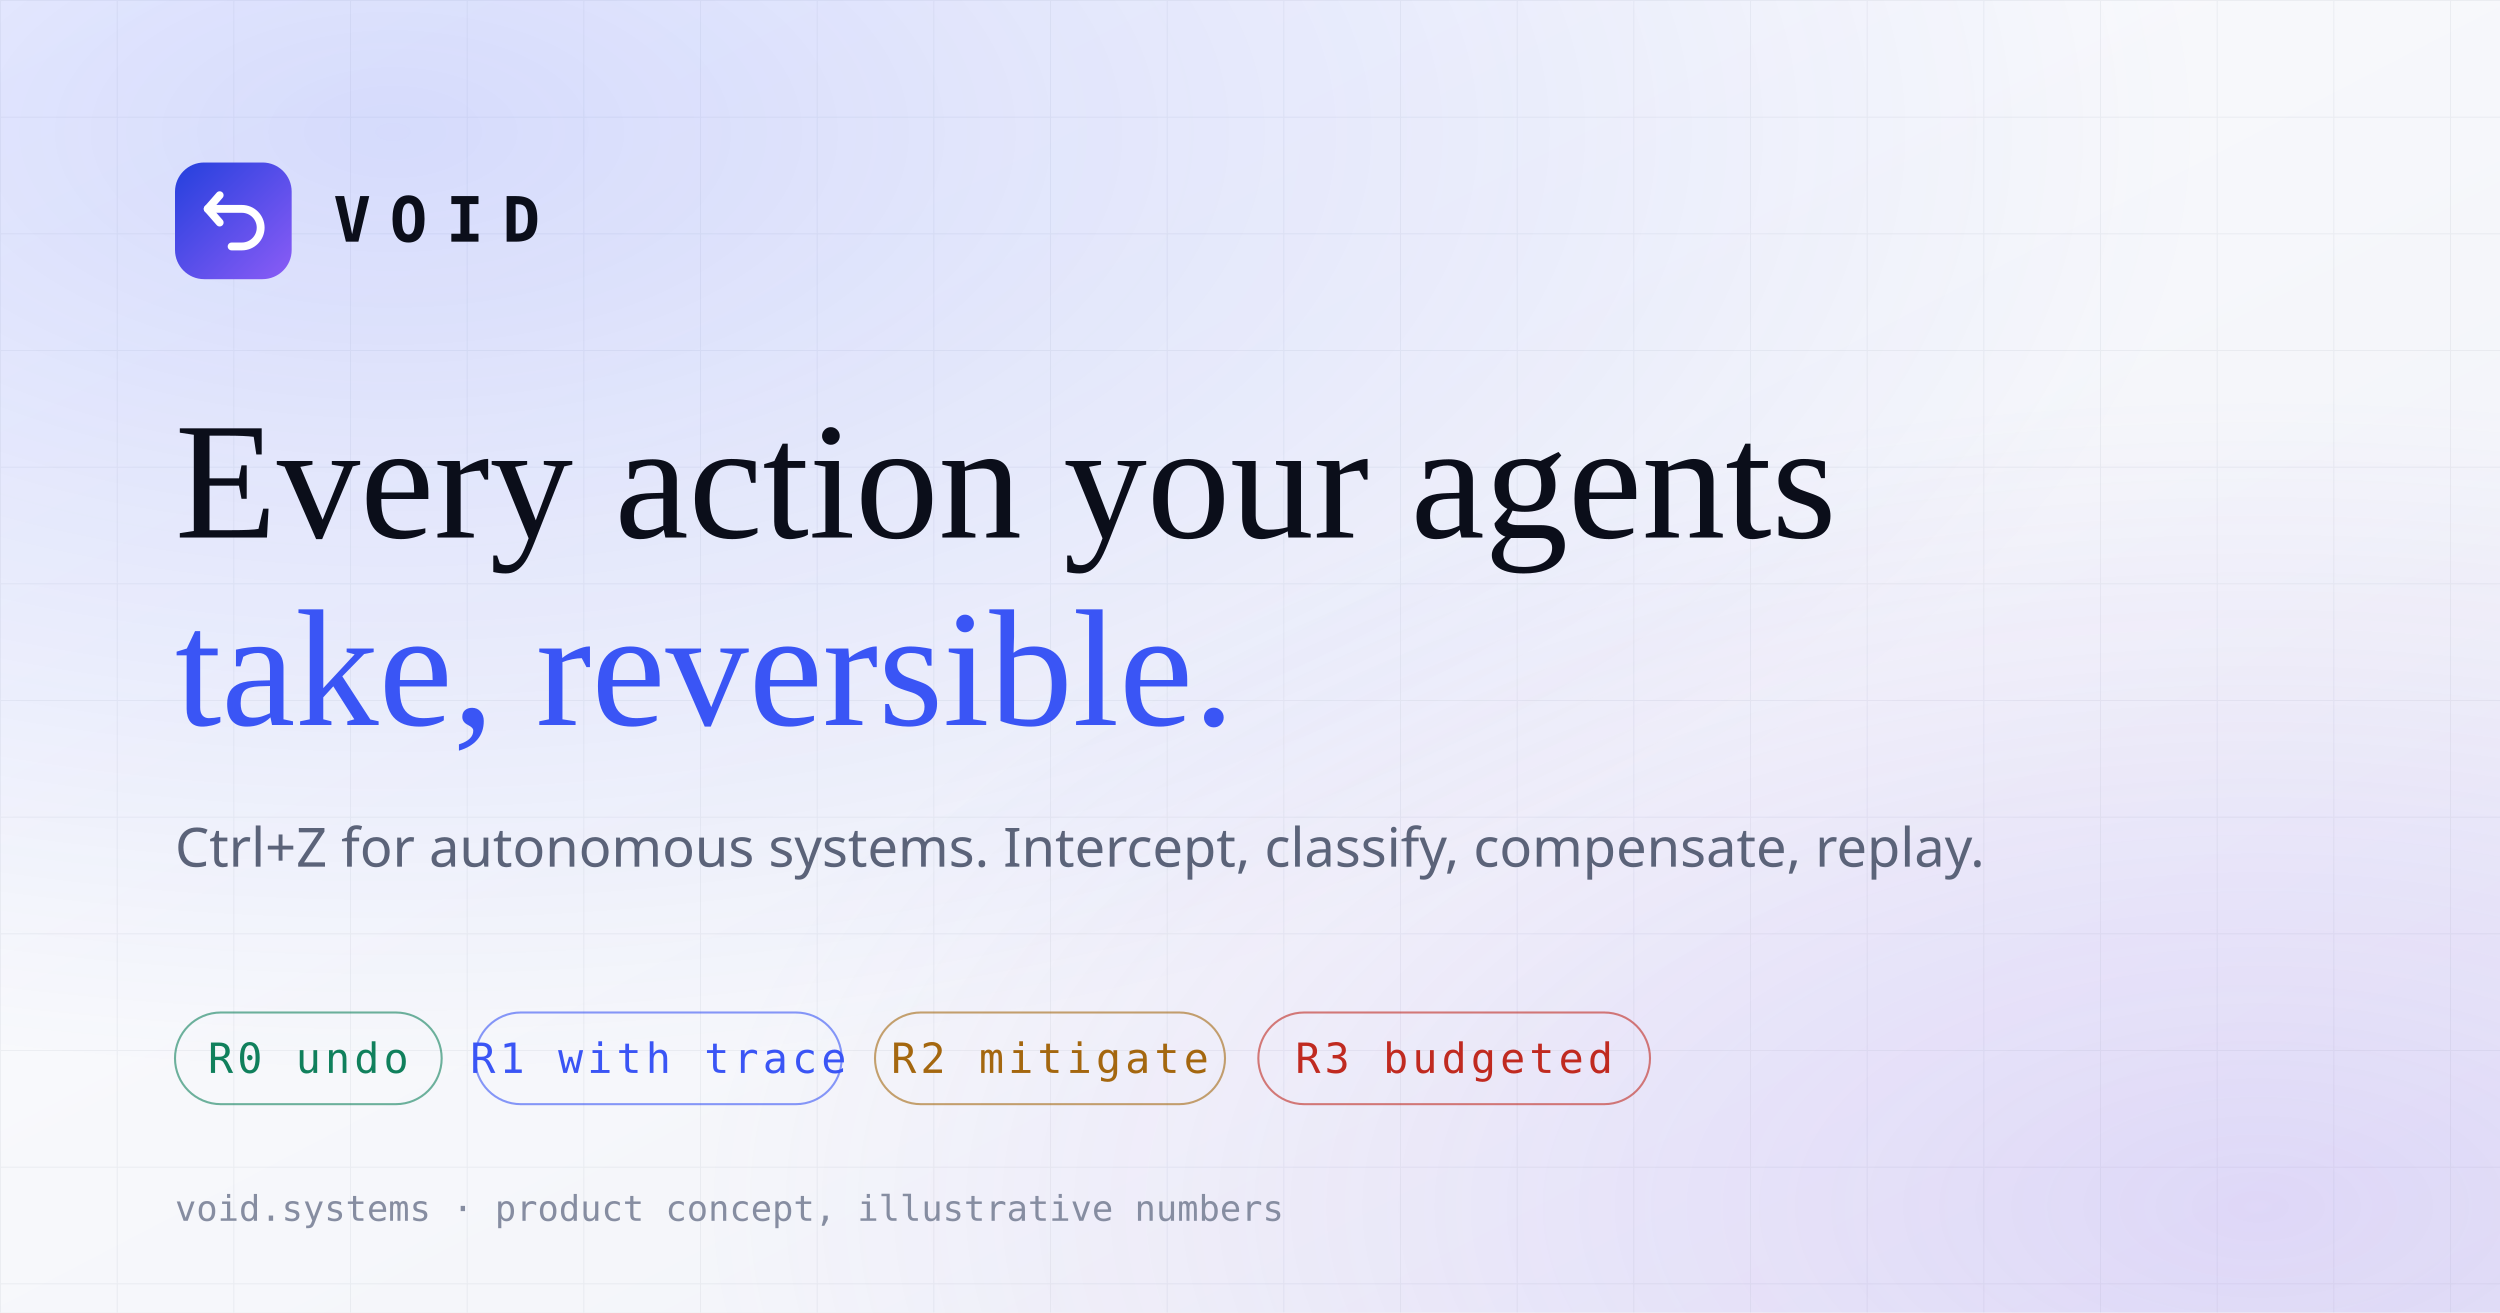
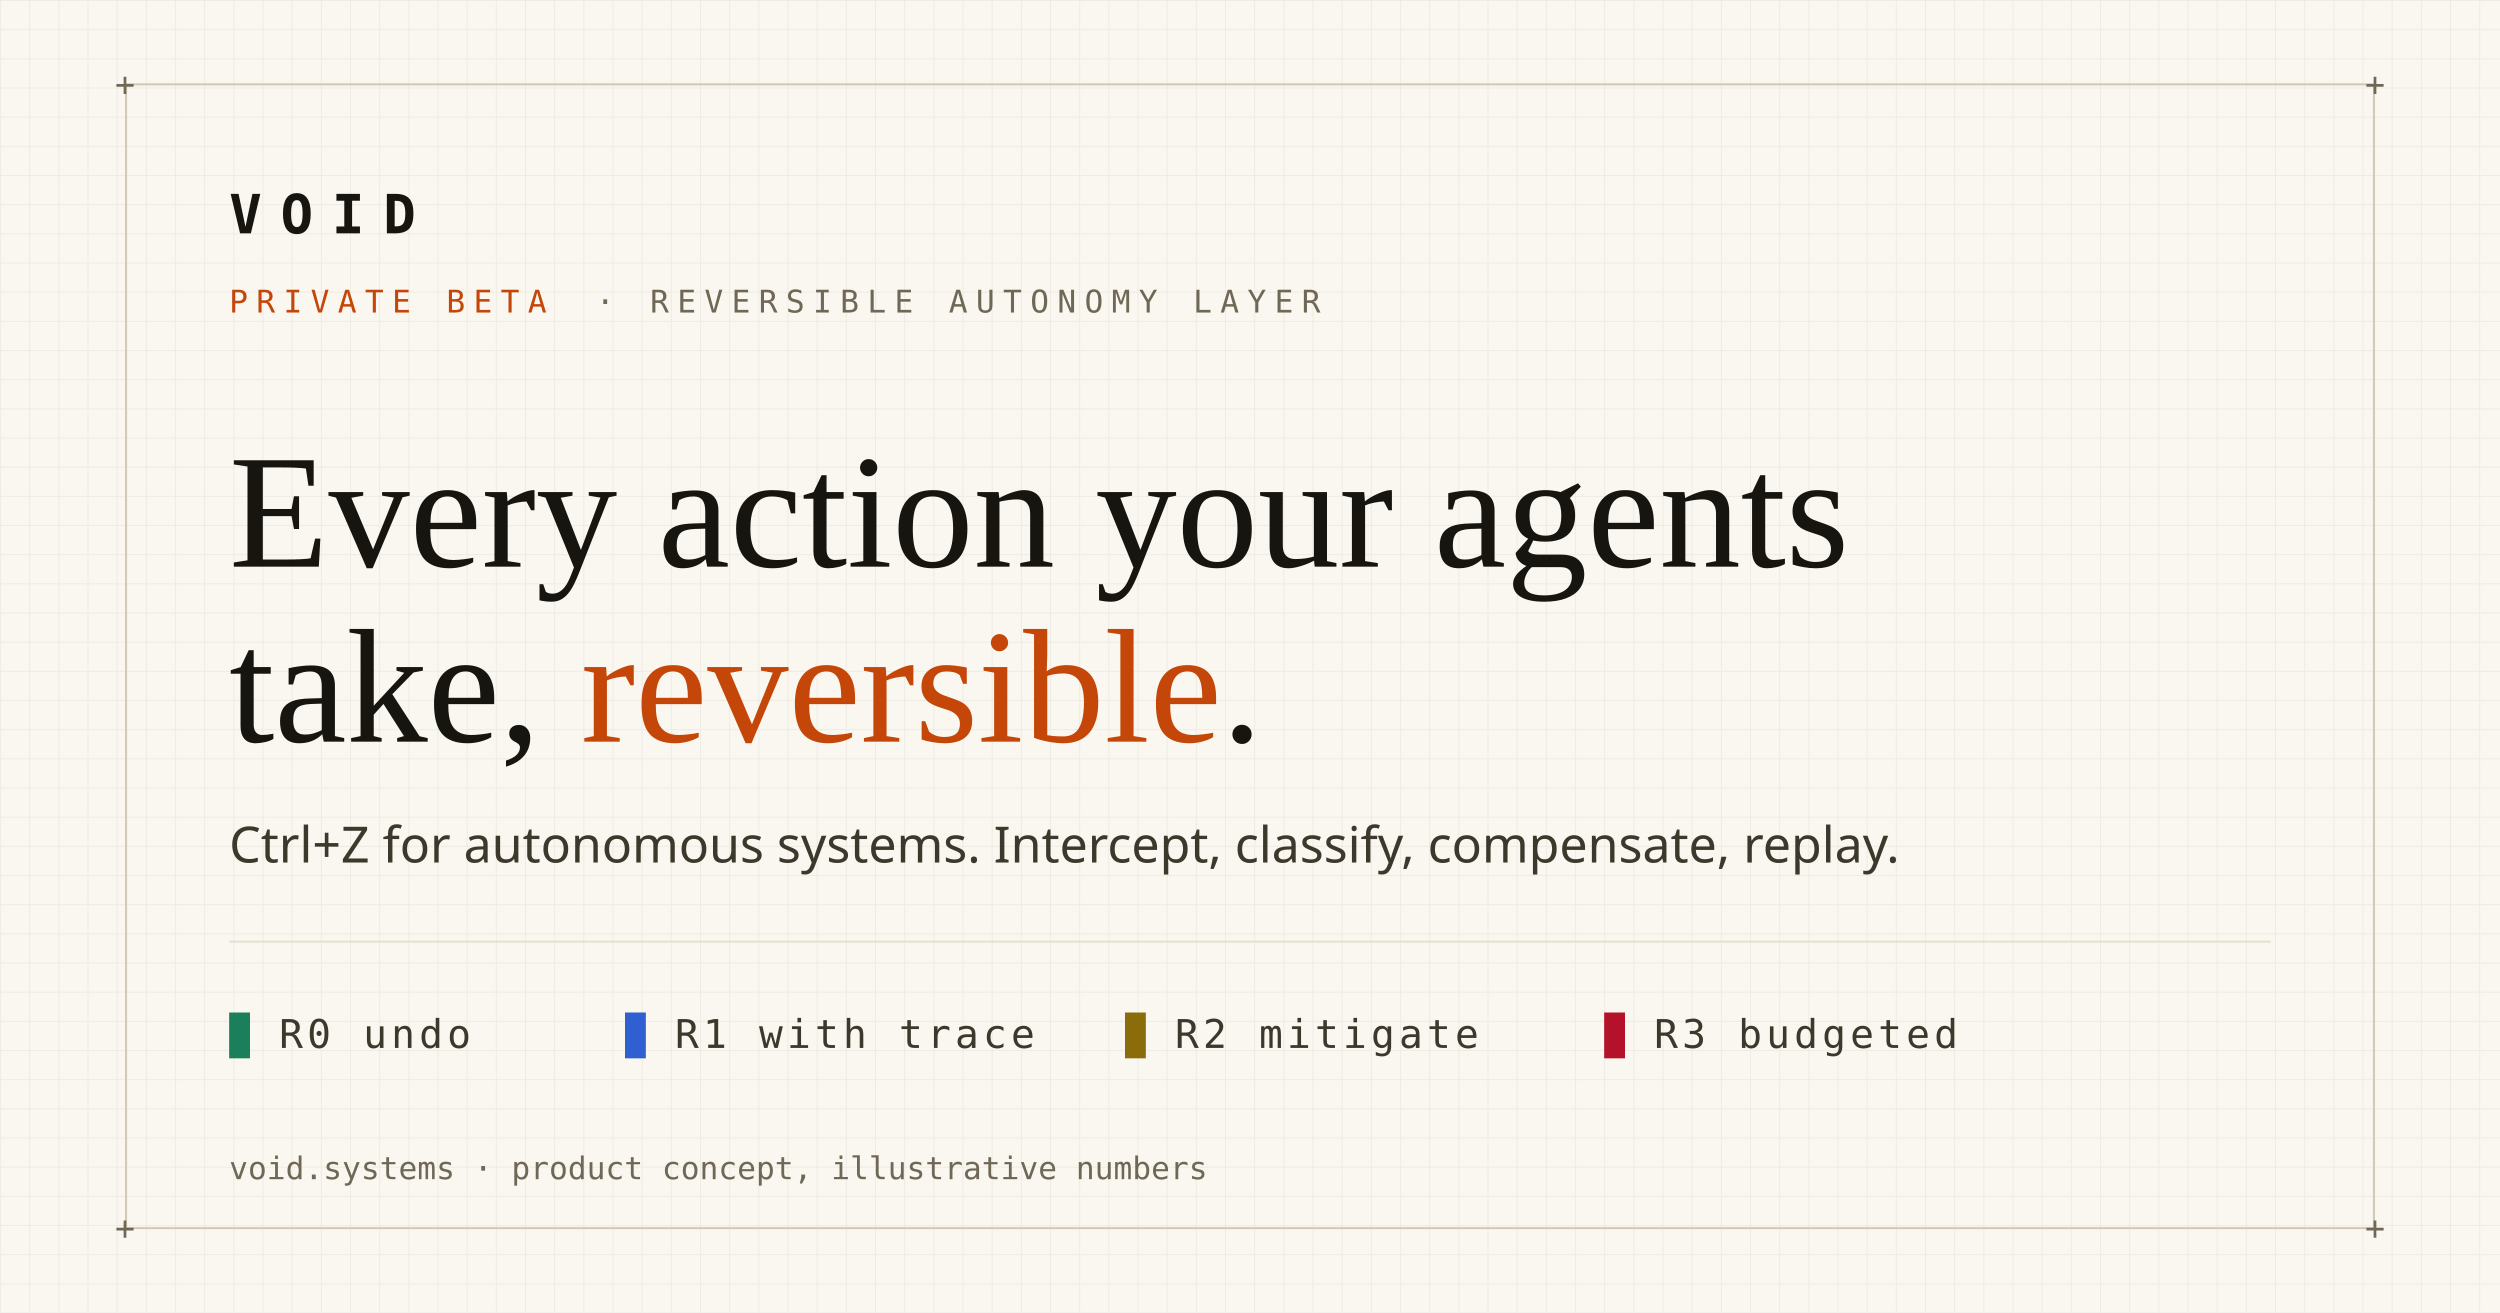
<svg xmlns="http://www.w3.org/2000/svg" viewBox="0 0 1200 630" width="1200" height="630">
  <defs>
-     <linearGradient id="bg" x1="0" y1="0" x2="1" y2="1">
-       <stop offset="0%" stop-color="#ffffff" />
-       <stop offset="100%" stop-color="#eef0f7" />
-     </linearGradient>
-     <linearGradient id="mark" x1="0" y1="0" x2="1" y2="1">
-       <stop offset="0%" stop-color="#2440dd" />
-       <stop offset="100%" stop-color="#8b5cf6" />
-     </linearGradient>
-     <radialGradient id="glow" cx="0.16" cy="0.1" r="0.72">
-       <stop offset="0%" stop-color="#3a55f5" stop-opacity="0.20" />
-       <stop offset="100%" stop-color="#3a55f5" stop-opacity="0" />
-     </radialGradient>
-     <radialGradient id="glow2" cx="0.9" cy="0.92" r="0.62">
-       <stop offset="0%" stop-color="#8b5cf6" stop-opacity="0.17" />
-       <stop offset="100%" stop-color="#8b5cf6" stop-opacity="0" />
-     </radialGradient>
-     <pattern id="grid" width="56" height="56" patternUnits="userSpaceOnUse">
-       <path d="M56 0H0v56" fill="none" stroke="#13182e" stroke-opacity="0.05" stroke-width="1" />
+     <pattern id="grid" width="14" height="14" patternUnits="userSpaceOnUse">
+       <path d="M14 0H0v14" fill="none" stroke="#17150f" stroke-opacity="0.05" stroke-width="1" />
    </pattern>
  </defs>
-   <rect width="1200" height="630" fill="url(#bg)" />
+   <rect width="1200" height="630" fill="#faf7f0" />
  <rect width="1200" height="630" fill="url(#grid)" />
-   <rect width="1200" height="630" fill="url(#glow)" />
-   <rect width="1200" height="630" fill="url(#glow2)" />
-   <g transform="translate(84 78)">
-     <rect width="56" height="56" rx="14" fill="url(#mark)" />
-     <g fill="none" stroke="#ffffff" stroke-width="4.6" stroke-linecap="round" stroke-linejoin="round" transform="translate(28 28) scale(0.82) translate(-32 -32)">
-       <path d="M17 25h20a11 11 0 0 1 0 22H31" />
-       <path d="m24 17-7 8 7 8" />
+   <rect x="60.5" y="40.5" width="1079" height="549" fill="none" stroke="#d3cab6" />
+   <g fill="#6f6857" font-family="ui-monospace, SFMono-Regular, Menlo, monospace" font-size="16" text-anchor="middle">
+     <text x="60" y="46">+</text>
+     <text x="1140" y="46">+</text>
+     <text x="60" y="595">+</text>
+     <text x="1140" y="595">+</text>
+   </g>
+   <text x="110" y="112" font-family="ui-monospace, SFMono-Regular, Menlo, monospace" font-size="26" letter-spacing="9" fill="#17150f" font-weight="700">VOID</text>
+   <text x="110" y="150" font-family="ui-monospace, SFMono-Regular, Menlo, monospace" font-size="15" letter-spacing="4" fill="#c44608">PRIVATE BETA</text>
+   <text x="286" y="150" font-family="ui-monospace, SFMono-Regular, Menlo, monospace" font-size="15" letter-spacing="4" fill="#6f6857">· REVERSIBLE AUTONOMY LAYER</text>
+   <text x="110" y="272" font-family="Georgia, 'Times New Roman', serif" font-size="78" fill="#17150f">Every action your agents</text>
+   <text x="110" y="356" font-family="Georgia, 'Times New Roman', serif" font-size="78" fill="#17150f">take, <tspan fill="#c44608">reversible</tspan>.</text>
+   <text x="110" y="414" font-family="ui-sans-serif, system-ui, sans-serif" font-size="24" fill="#3d382c">Ctrl+Z for autonomous systems. Intercept, classify, compensate, replay.</text>
+   <line x1="110" y1="452" x2="1090" y2="452" stroke="#e6e0d2" />
+   <g font-family="ui-monospace, SFMono-Regular, Menlo, monospace" font-size="19" letter-spacing="2">
+     <g transform="translate(110 486)">
+       <rect width="10" height="22" fill="#1a7f5a" />
+       <text x="24" y="17" fill="#3d382c">R0 undo</text>
    </g>
-     <text x="76" y="38" font-family="ui-monospace, SFMono-Regular, Menlo, monospace" font-size="30" letter-spacing="9" fill="#0b0e1a" font-weight="700">VOID</text>
-   </g>
-   <text x="84" y="258" font-family="Georgia, 'Times New Roman', serif" font-size="80" fill="#0b0e1a">Every action your agents</text>
-   <text x="84" y="348" font-family="Georgia, 'Times New Roman', serif" font-size="80" fill="#3a55f5">take, reversible.</text>
-   <text x="84" y="416" font-family="ui-sans-serif, system-ui, sans-serif" font-size="26" fill="#5b6379">Ctrl+Z for autonomous systems. Intercept, classify, compensate, replay.</text>
-   <g font-family="ui-monospace, SFMono-Regular, Menlo, monospace" font-size="20" letter-spacing="2">
-     <g transform="translate(84 486)">
-       <rect width="128" height="44" rx="22" fill="none" stroke="#10805c" stroke-opacity="0.6" />
-       <text x="64" y="29" text-anchor="middle" fill="#10805c">R0 undo</text>
+     <g transform="translate(300 486)">
+       <rect width="10" height="22" fill="#2f5fd0" />
+       <text x="24" y="17" fill="#3d382c">R1 with trace</text>
    </g>
-     <g transform="translate(228 486)">
-       <rect width="176" height="44" rx="22" fill="none" stroke="#3a55f5" stroke-opacity="0.6" />
-       <text x="88" y="29" text-anchor="middle" fill="#3a55f5">R1 with trace</text>
+     <g transform="translate(540 486)">
+       <rect width="10" height="22" fill="#8a6d0a" />
+       <text x="24" y="17" fill="#3d382c">R2 mitigate</text>
    </g>
-     <g transform="translate(420 486)">
-       <rect width="168" height="44" rx="22" fill="none" stroke="#a4670f" stroke-opacity="0.6" />
-       <text x="84" y="29" text-anchor="middle" fill="#a4670f">R2 mitigate</text>
-     </g>
-     <g transform="translate(604 486)">
-       <rect width="188" height="44" rx="22" fill="none" stroke="#c02a20" stroke-opacity="0.6" />
-       <text x="94" y="29" text-anchor="middle" fill="#c02a20">R3 budgeted</text>
+     <g transform="translate(770 486)">
+       <rect width="10" height="22" fill="#b3122a" />
+       <text x="24" y="17" fill="#3d382c">R3 budgeted</text>
    </g>
  </g>
-   <text x="84" y="586" font-family="ui-monospace, SFMono-Regular, Menlo, monospace" font-size="17" fill="#868da1">void.systems  ·  product concept, illustrative numbers</text>
+   <text x="110" y="566" font-family="ui-monospace, SFMono-Regular, Menlo, monospace" font-size="15" fill="#6f6857">void.systems  ·  product concept, illustrative numbers</text>
</svg>
